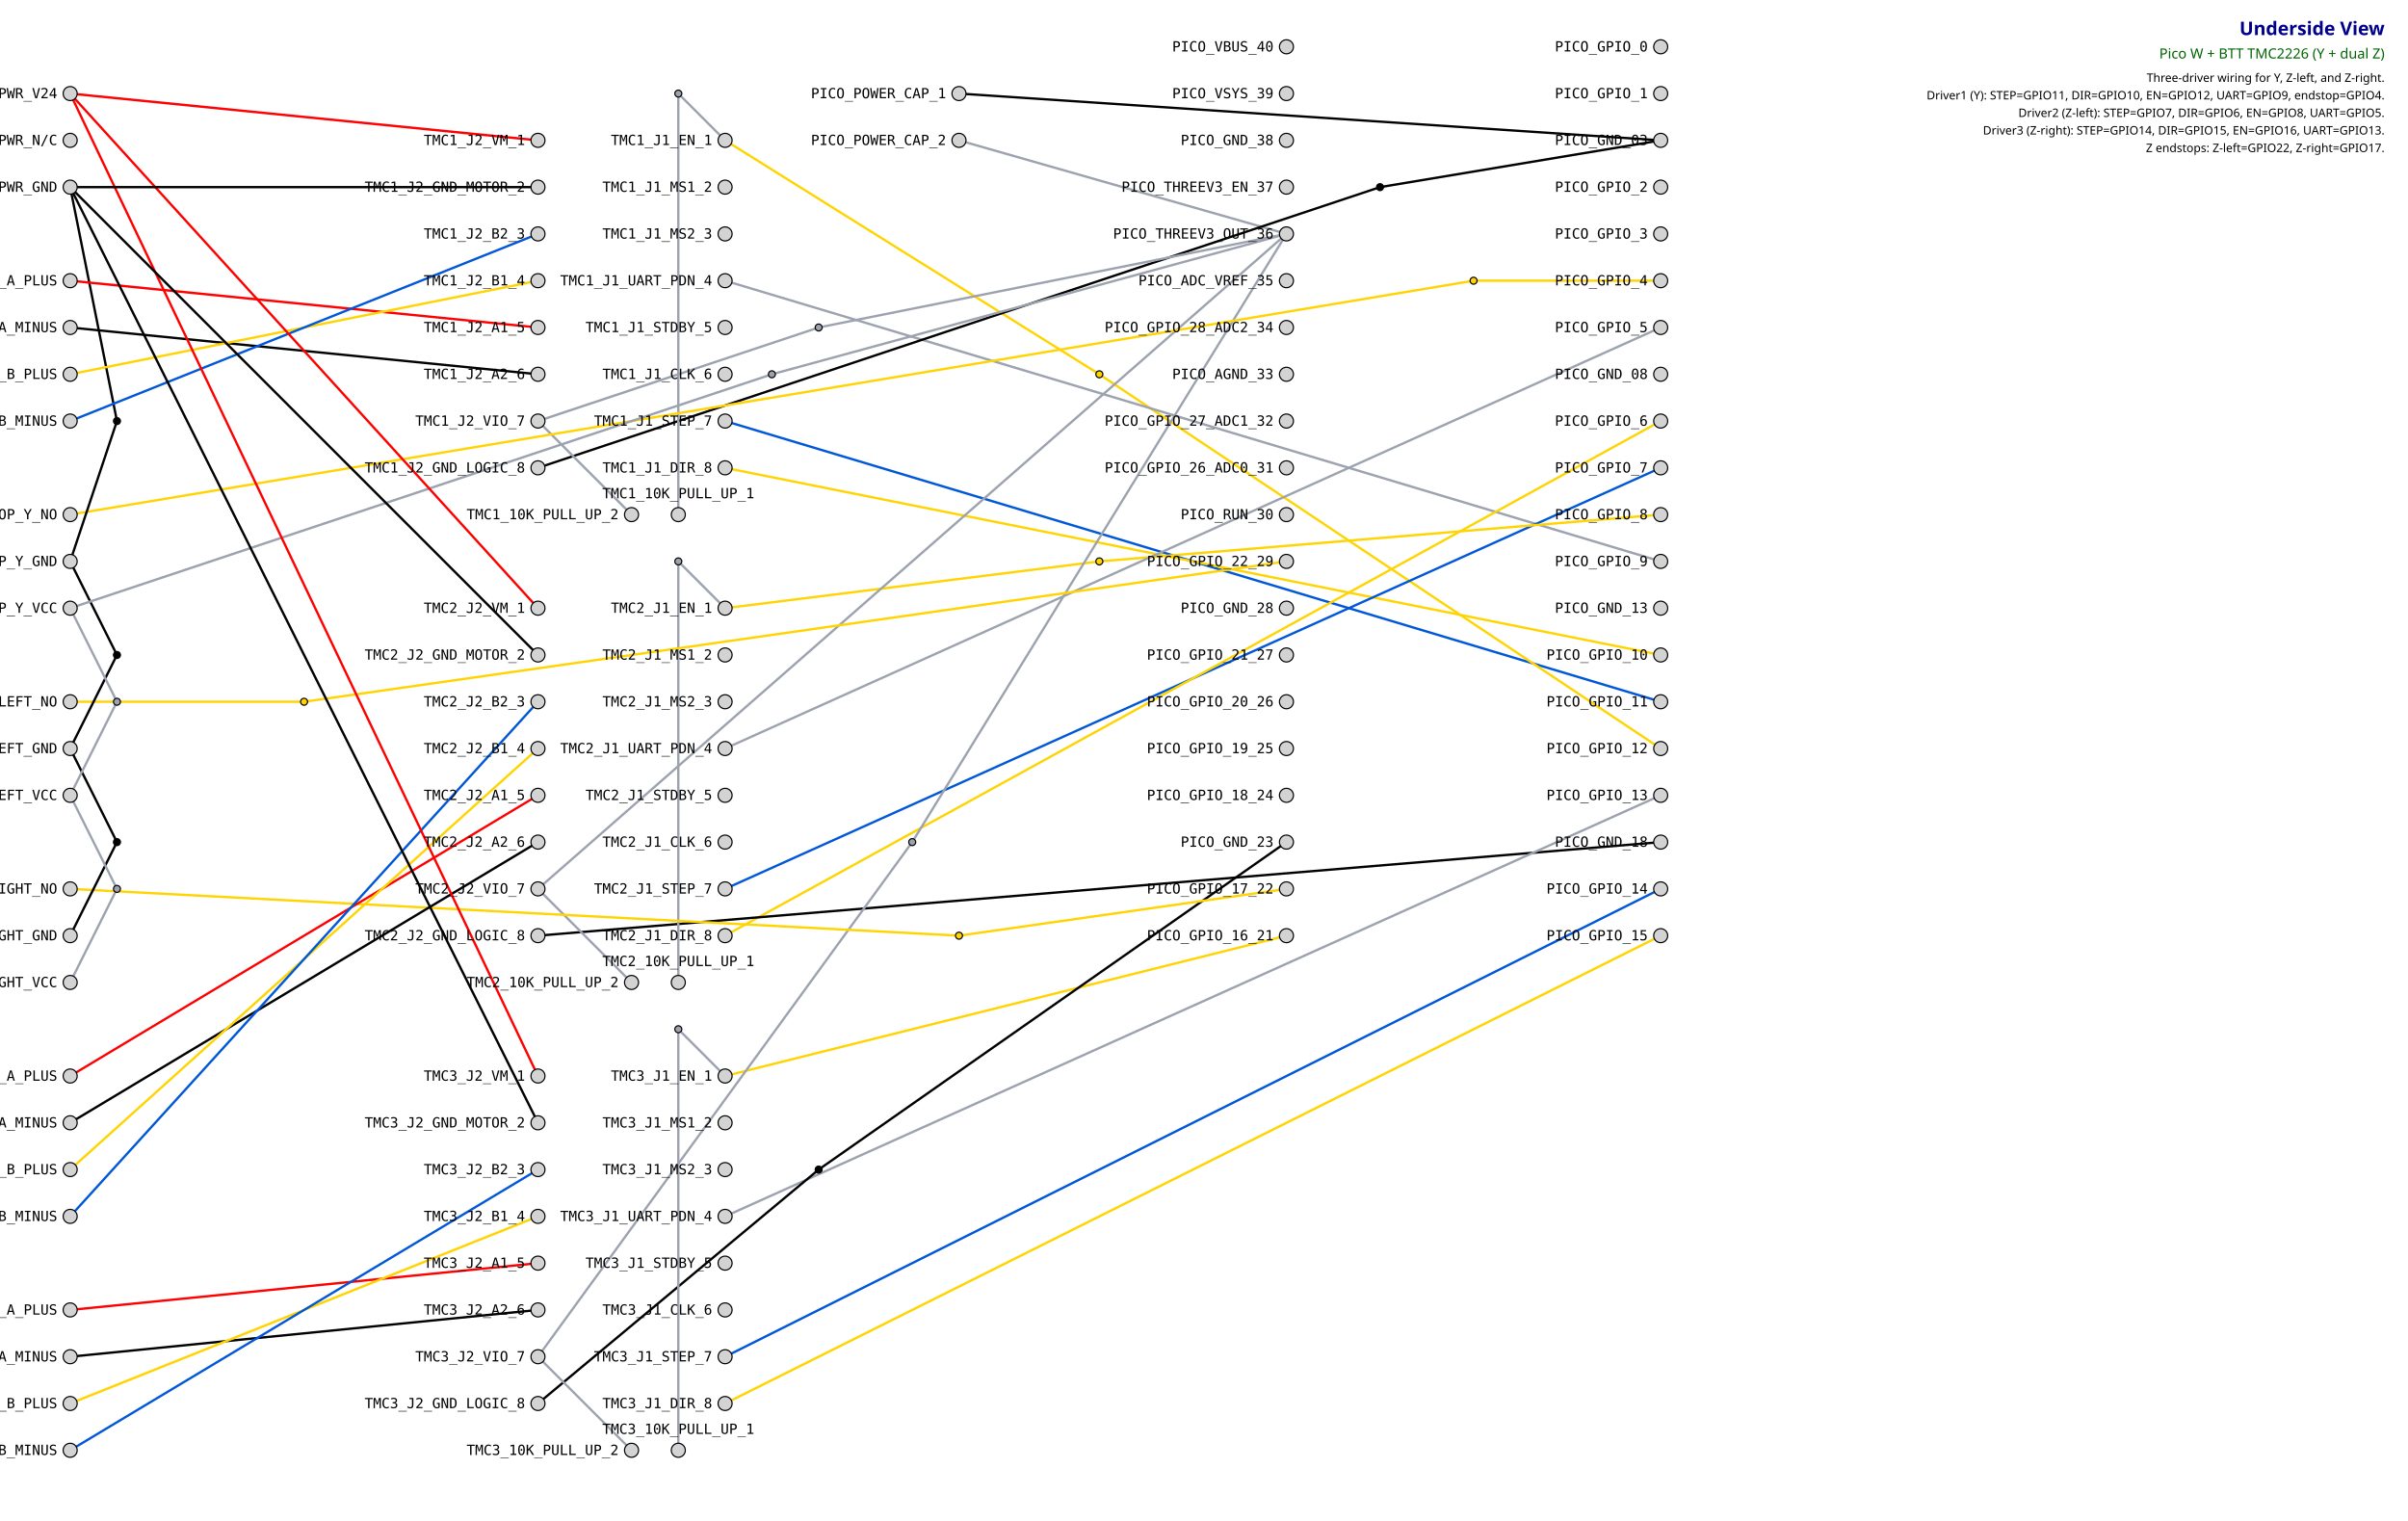
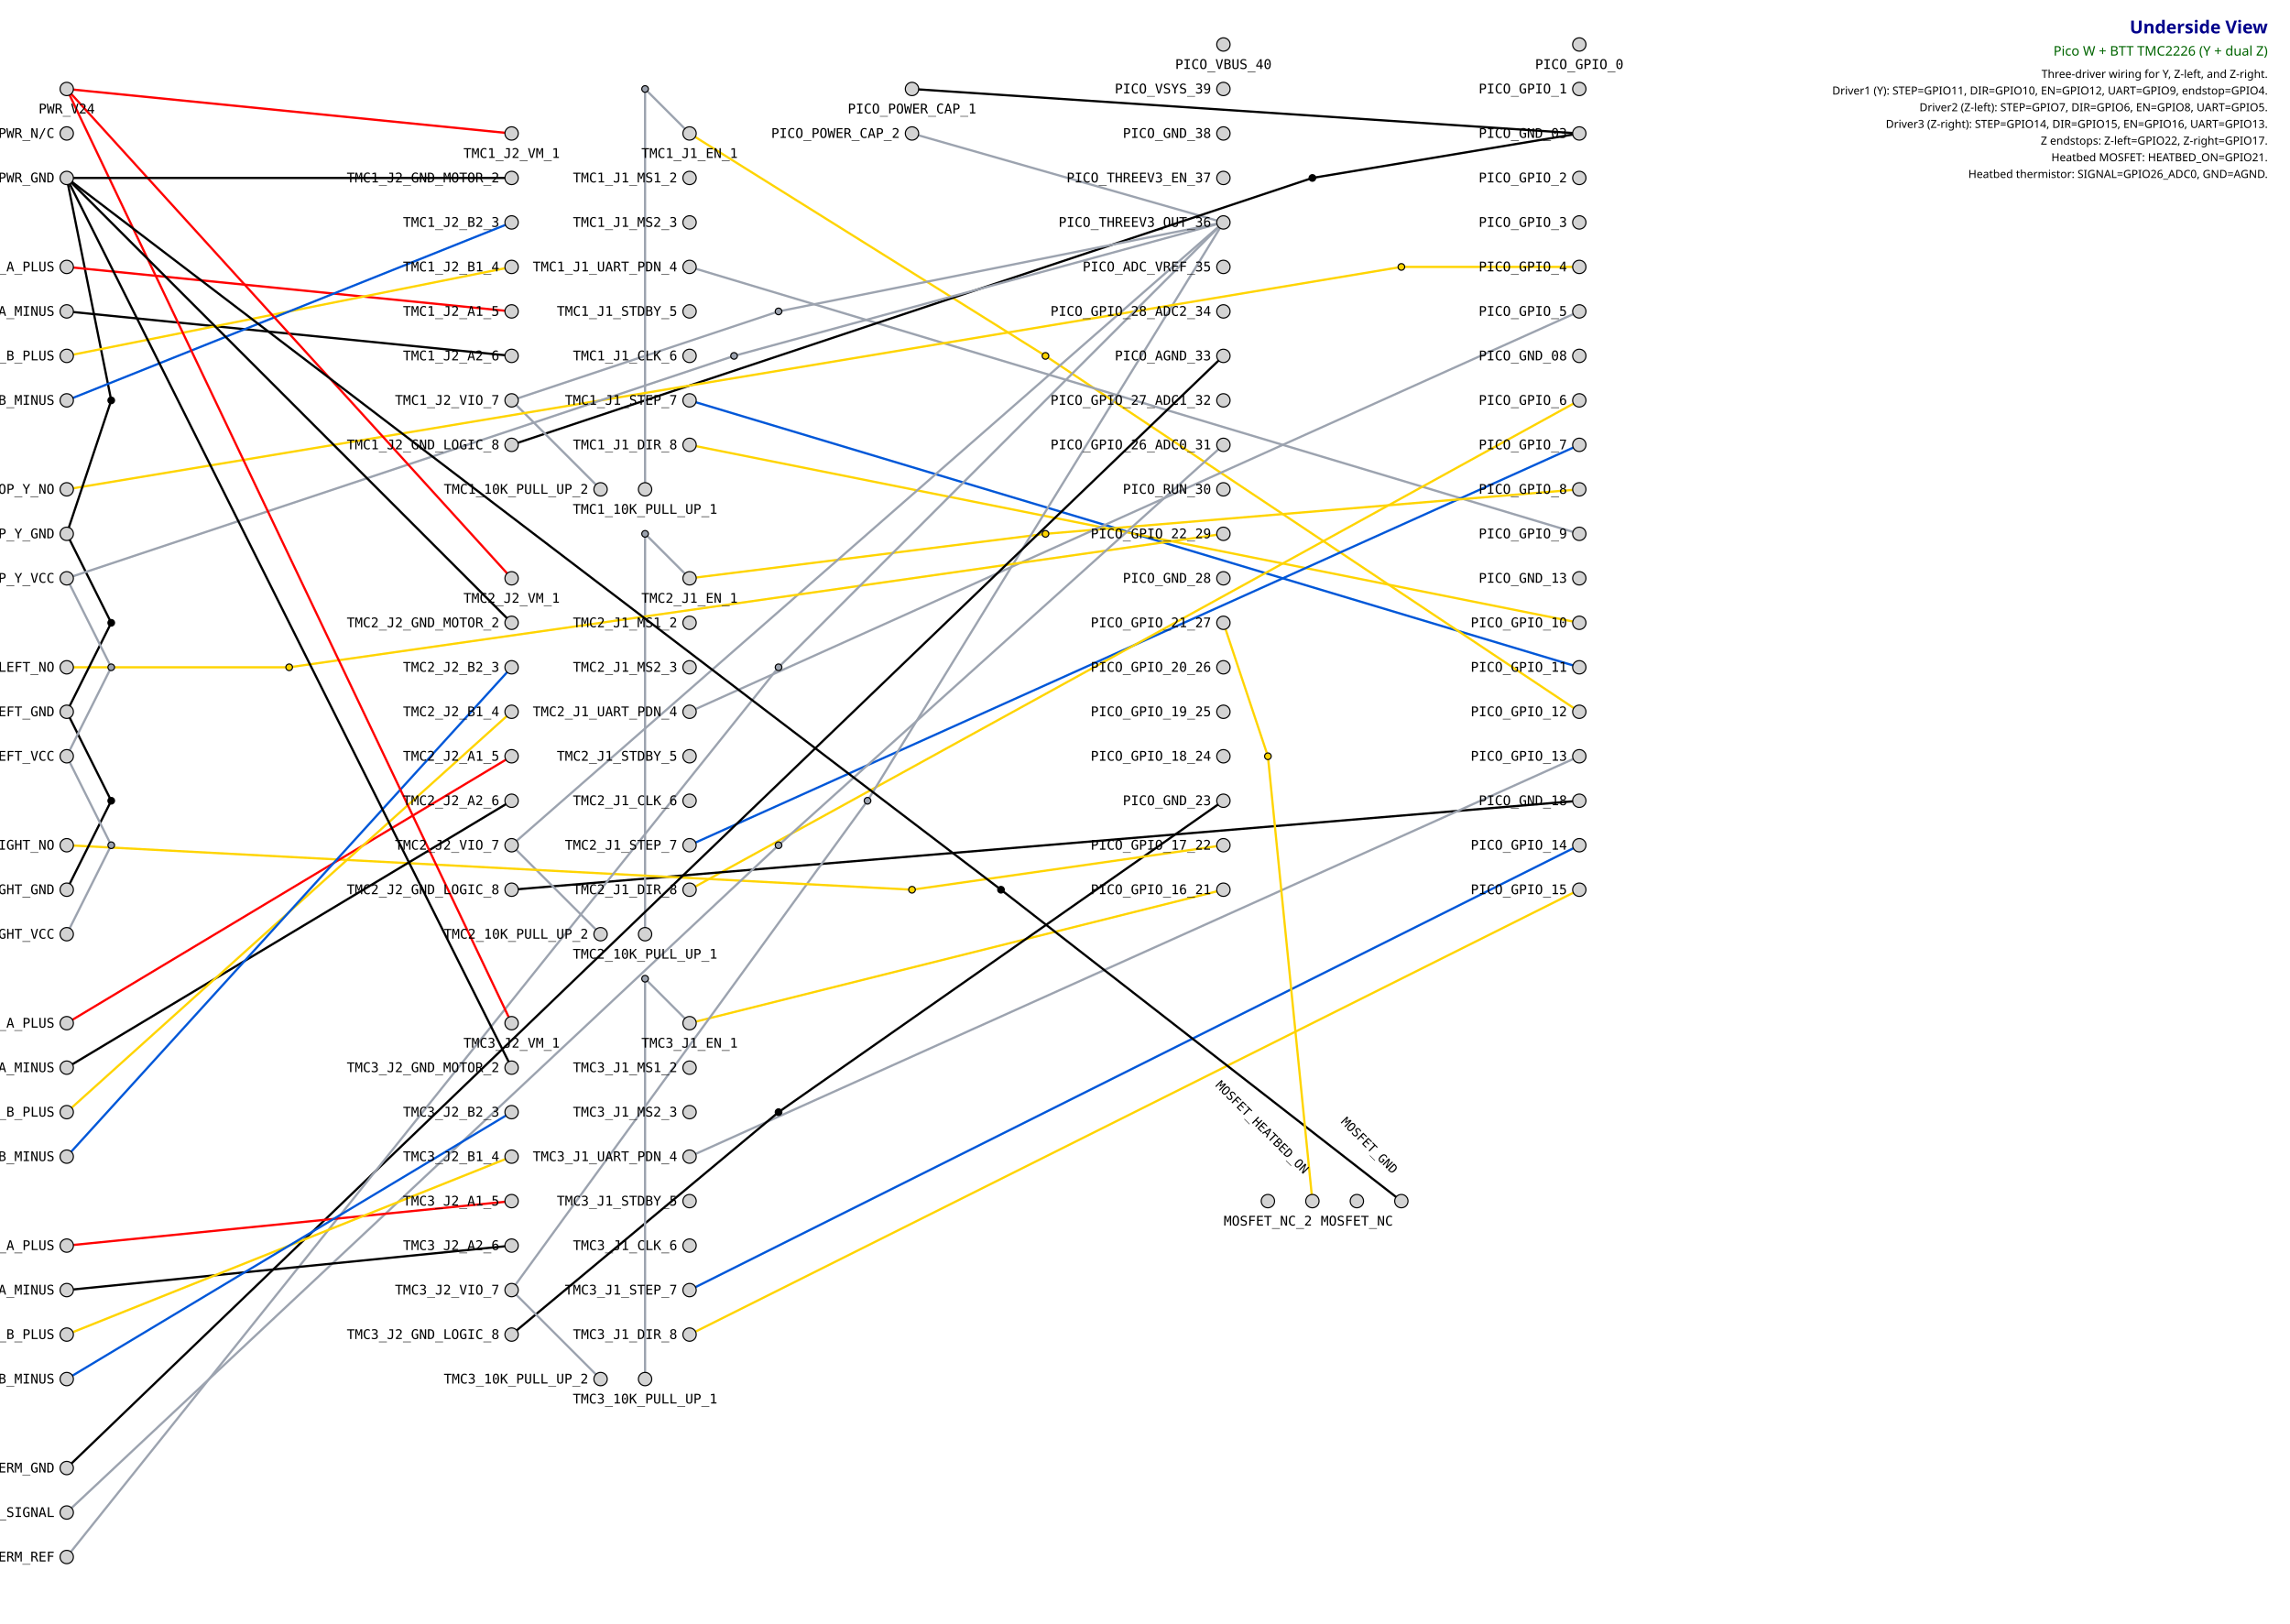
- <svg xmlns="http://www.w3.org/2000/svg" viewBox="0 0 2059 1300" width="100%" height="100%">
+ <svg xmlns="http://www.w3.org/2000/svg" viewBox="0 0 2059 1460" width="100%" height="100%">
  <line x1="1420" y1="120" x2="820" y2="80" stroke="#000000" stroke-width="2" />
  <line x1="820" y1="120" x2="1100" y2="200" stroke="#9ca3af" stroke-width="2" />
  <line x1="1420" y1="600" x2="620" y2="360" stroke="#0057d8" stroke-width="2" />
  <line x1="1420" y1="560" x2="620" y2="400" stroke="#ffd400" stroke-width="2" />
  <line x1="1420" y1="640" x2="940" y2="320" stroke="#ffd400" stroke-width="2" />
  <line x1="940" y1="320" x2="620" y2="120" stroke="#ffd400" stroke-width="2" />
  <circle cx="940" cy="320" r="3" fill="#ffd400" stroke="black" stroke-width="1" />
  <line x1="1420" y1="480" x2="620" y2="240" stroke="#9ca3af" stroke-width="2" />
  <line x1="1420" y1="120" x2="1180" y2="160" stroke="#000000" stroke-width="2" />
  <line x1="1180" y1="160" x2="460" y2="400" stroke="#000000" stroke-width="2" />
  <circle cx="1180" cy="160" r="3" fill="#000000" stroke="black" stroke-width="1" />
  <line x1="1100" y1="200" x2="700" y2="280" stroke="#9ca3af" stroke-width="2" />
  <line x1="700" y1="280" x2="460" y2="360" stroke="#9ca3af" stroke-width="2" />
  <circle cx="700" cy="280" r="3" fill="#9ca3af" stroke="black" stroke-width="1" />
  <line x1="460" y1="360" x2="540" y2="440" stroke="#9ca3af" stroke-width="2" />
  <line x1="580" y1="440" x2="580" y2="80" stroke="#9ca3af" stroke-width="2" />
  <line x1="580" y1="80" x2="620" y2="120" stroke="#9ca3af" stroke-width="2" />
  <circle cx="580" cy="80" r="3" fill="#9ca3af" stroke="black" stroke-width="1" />
  <line x1="1420" y1="400" x2="620" y2="760" stroke="#0057d8" stroke-width="2" />
  <line x1="1420" y1="360" x2="620" y2="800" stroke="#ffd400" stroke-width="2" />
  <line x1="1420" y1="440" x2="940" y2="480" stroke="#ffd400" stroke-width="2" />
  <line x1="940" y1="480" x2="620" y2="520" stroke="#ffd400" stroke-width="2" />
  <circle cx="940" cy="480" r="3" fill="#ffd400" stroke="black" stroke-width="1" />
  <line x1="1420" y1="280" x2="620" y2="640" stroke="#9ca3af" stroke-width="2" />
  <line x1="1420" y1="720" x2="460" y2="800" stroke="#000000" stroke-width="2" />
  <line x1="1100" y1="200" x2="460" y2="760" stroke="#9ca3af" stroke-width="2" />
  <line x1="460" y1="760" x2="540" y2="840" stroke="#9ca3af" stroke-width="2" />
  <line x1="580" y1="840" x2="580" y2="480" stroke="#9ca3af" stroke-width="2" />
  <line x1="580" y1="480" x2="620" y2="520" stroke="#9ca3af" stroke-width="2" />
  <circle cx="580" cy="480" r="3" fill="#9ca3af" stroke="black" stroke-width="1" />
  <line x1="1420" y1="760" x2="620" y2="1160" stroke="#0057d8" stroke-width="2" />
  <line x1="1420" y1="800" x2="620" y2="1200" stroke="#ffd400" stroke-width="2" />
  <line x1="1100" y1="800" x2="620" y2="920" stroke="#ffd400" stroke-width="2" />
  <line x1="1420" y1="680" x2="620" y2="1040" stroke="#9ca3af" stroke-width="2" />
  <line x1="1100" y1="720" x2="700" y2="1000" stroke="#000000" stroke-width="2" />
  <line x1="700" y1="1000" x2="460" y2="1200" stroke="#000000" stroke-width="2" />
  <circle cx="700" cy="1000" r="3" fill="#000000" stroke="black" stroke-width="1" />
  <line x1="1100" y1="200" x2="780" y2="720" stroke="#9ca3af" stroke-width="2" />
  <line x1="780" y1="720" x2="460" y2="1160" stroke="#9ca3af" stroke-width="2" />
  <circle cx="780" cy="720" r="3" fill="#9ca3af" stroke="black" stroke-width="1" />
  <line x1="460" y1="1160" x2="540" y2="1240" stroke="#9ca3af" stroke-width="2" />
  <line x1="580" y1="1240" x2="580" y2="880" stroke="#9ca3af" stroke-width="2" />
  <line x1="580" y1="880" x2="620" y2="920" stroke="#9ca3af" stroke-width="2" />
  <circle cx="580" cy="880" r="3" fill="#9ca3af" stroke="black" stroke-width="1" />
  <line x1="1420" y1="240" x2="1260" y2="240" stroke="#ffd400" stroke-width="2" />
  <line x1="1260" y1="240" x2="60" y2="440" stroke="#ffd400" stroke-width="2" />
  <circle cx="1260" cy="240" r="3" fill="#ffd400" stroke="black" stroke-width="1" />
  <line x1="1100" y1="480" x2="260" y2="600" stroke="#ffd400" stroke-width="2" />
  <line x1="260" y1="600" x2="60" y2="600" stroke="#ffd400" stroke-width="2" />
  <circle cx="260" cy="600" r="3" fill="#ffd400" stroke="black" stroke-width="1" />
  <line x1="1100" y1="760" x2="820" y2="800" stroke="#ffd400" stroke-width="2" />
  <line x1="820" y1="800" x2="60" y2="760" stroke="#ffd400" stroke-width="2" />
  <circle cx="820" cy="800" r="3" fill="#ffd400" stroke="black" stroke-width="1" />
  <line x1="60" y1="160" x2="100" y2="360" stroke="#000000" stroke-width="2" />
  <line x1="100" y1="360" x2="60" y2="480" stroke="#000000" stroke-width="2" />
  <circle cx="100" cy="360" r="3" fill="#000000" stroke="black" stroke-width="1" />
  <line x1="60" y1="480" x2="100" y2="560" stroke="#000000" stroke-width="2" />
  <line x1="100" y1="560" x2="60" y2="640" stroke="#000000" stroke-width="2" />
  <circle cx="100" cy="560" r="3" fill="#000000" stroke="black" stroke-width="1" />
  <line x1="60" y1="640" x2="100" y2="720" stroke="#000000" stroke-width="2" />
  <line x1="100" y1="720" x2="60" y2="800" stroke="#000000" stroke-width="2" />
  <circle cx="100" cy="720" r="3" fill="#000000" stroke="black" stroke-width="1" />
  <line x1="60" y1="520" x2="660" y2="320" stroke="#9ca3af" stroke-width="2" />
  <line x1="660" y1="320" x2="1100" y2="200" stroke="#9ca3af" stroke-width="2" />
  <circle cx="660" cy="320" r="3" fill="#9ca3af" stroke="black" stroke-width="1" />
  <line x1="60" y1="680" x2="100" y2="600" stroke="#9ca3af" stroke-width="2" />
  <line x1="100" y1="600" x2="60" y2="520" stroke="#9ca3af" stroke-width="2" />
  <circle cx="100" cy="600" r="3" fill="#9ca3af" stroke="black" stroke-width="1" />
  <line x1="60" y1="840" x2="100" y2="760" stroke="#9ca3af" stroke-width="2" />
  <line x1="100" y1="760" x2="60" y2="680" stroke="#9ca3af" stroke-width="2" />
  <circle cx="100" cy="760" r="3" fill="#9ca3af" stroke="black" stroke-width="1" />
+   <line x1="1100" y1="320" x2="60" y2="1320" stroke="#000000" stroke-width="2" />
+   <line x1="1100" y1="400" x2="700" y2="760" stroke="#9ca3af" stroke-width="2" />
+   <line x1="700" y1="760" x2="60" y2="1360" stroke="#9ca3af" stroke-width="2" />
+   <circle cx="700" cy="760" r="3" fill="#9ca3af" stroke="black" stroke-width="1" />
+   <line x1="1100" y1="200" x2="700" y2="600" stroke="#9ca3af" stroke-width="2" />
+   <line x1="700" y1="600" x2="60" y2="1400" stroke="#9ca3af" stroke-width="2" />
+   <circle cx="700" cy="600" r="3" fill="#9ca3af" stroke="black" stroke-width="1" />
  <line x1="60" y1="240" x2="460" y2="280" stroke="#ff0000" stroke-width="2" />
  <line x1="60" y1="280" x2="460" y2="320" stroke="#000000" stroke-width="2" />
  <line x1="60" y1="320" x2="460" y2="240" stroke="#ffd400" stroke-width="2" />
  <line x1="60" y1="360" x2="460" y2="200" stroke="#0057d8" stroke-width="2" />
  <line x1="60" y1="920" x2="460" y2="680" stroke="#ff0000" stroke-width="2" />
  <line x1="60" y1="960" x2="460" y2="720" stroke="#000000" stroke-width="2" />
  <line x1="60" y1="1000" x2="460" y2="640" stroke="#ffd400" stroke-width="2" />
  <line x1="60" y1="1040" x2="460" y2="600" stroke="#0057d8" stroke-width="2" />
  <line x1="60" y1="1120" x2="460" y2="1080" stroke="#ff0000" stroke-width="2" />
  <line x1="60" y1="1160" x2="460" y2="1120" stroke="#000000" stroke-width="2" />
  <line x1="60" y1="1200" x2="460" y2="1040" stroke="#ffd400" stroke-width="2" />
  <line x1="60" y1="1240" x2="460" y2="1000" stroke="#0057d8" stroke-width="2" />
  <line x1="60" y1="80" x2="460" y2="120" stroke="#ff0000" stroke-width="2" />
  <line x1="60" y1="80" x2="460" y2="520" stroke="#ff0000" stroke-width="2" />
  <line x1="60" y1="80" x2="460" y2="920" stroke="#ff0000" stroke-width="2" />
  <line x1="60" y1="160" x2="460" y2="160" stroke="#000000" stroke-width="2" />
  <line x1="60" y1="160" x2="460" y2="560" stroke="#000000" stroke-width="2" />
  <line x1="60" y1="160" x2="460" y2="960" stroke="#000000" stroke-width="2" />
+   <line x1="60" y1="160" x2="900" y2="800" stroke="#000000" stroke-width="2" />
+   <line x1="900" y1="800" x2="1260" y2="1080" stroke="#000000" stroke-width="2" />
+   <circle cx="900" cy="800" r="3" fill="#000000" stroke="black" stroke-width="1" />
+   <line x1="1100" y1="560" x2="1140" y2="680" stroke="#ffd400" stroke-width="2" />
+   <line x1="1140" y1="680" x2="1180" y2="1080" stroke="#ffd400" stroke-width="2" />
+   <circle cx="1140" cy="680" r="3" fill="#ffd400" stroke="black" stroke-width="1" />
  <circle cx="1420" cy="40" r="6" fill="lightgray" stroke="black" />
-   <text x="1409" y="44" font-size="12px" font-family="monospace" text-anchor="end">PICO_GPIO_0</text>
+   <text x="1420" y="62" font-size="12px" font-family="monospace" text-anchor="middle">PICO_GPIO_0</text>
  <circle cx="1420" cy="80" r="6" fill="lightgray" stroke="black" />
  <text x="1409" y="84" font-size="12px" font-family="monospace" text-anchor="end">PICO_GPIO_1</text>
  <circle cx="1420" cy="120" r="6" fill="lightgray" stroke="black" />
  <text x="1409" y="124" font-size="12px" font-family="monospace" text-anchor="end">PICO_GND_03</text>
  <circle cx="1420" cy="160" r="6" fill="lightgray" stroke="black" />
  <text x="1409" y="164" font-size="12px" font-family="monospace" text-anchor="end">PICO_GPIO_2</text>
  <circle cx="1420" cy="200" r="6" fill="lightgray" stroke="black" />
  <text x="1409" y="204" font-size="12px" font-family="monospace" text-anchor="end">PICO_GPIO_3</text>
  <circle cx="1420" cy="240" r="6" fill="lightgray" stroke="black" />
  <text x="1409" y="244" font-size="12px" font-family="monospace" text-anchor="end">PICO_GPIO_4</text>
  <circle cx="1420" cy="280" r="6" fill="lightgray" stroke="black" />
  <text x="1409" y="284" font-size="12px" font-family="monospace" text-anchor="end">PICO_GPIO_5</text>
  <circle cx="1420" cy="320" r="6" fill="lightgray" stroke="black" />
  <text x="1409" y="324" font-size="12px" font-family="monospace" text-anchor="end">PICO_GND_08</text>
  <circle cx="1420" cy="360" r="6" fill="lightgray" stroke="black" />
  <text x="1409" y="364" font-size="12px" font-family="monospace" text-anchor="end">PICO_GPIO_6</text>
  <circle cx="1420" cy="400" r="6" fill="lightgray" stroke="black" />
  <text x="1409" y="404" font-size="12px" font-family="monospace" text-anchor="end">PICO_GPIO_7</text>
  <circle cx="1420" cy="440" r="6" fill="lightgray" stroke="black" />
  <text x="1409" y="444" font-size="12px" font-family="monospace" text-anchor="end">PICO_GPIO_8</text>
  <circle cx="1420" cy="480" r="6" fill="lightgray" stroke="black" />
  <text x="1409" y="484" font-size="12px" font-family="monospace" text-anchor="end">PICO_GPIO_9</text>
  <circle cx="1420" cy="520" r="6" fill="lightgray" stroke="black" />
  <text x="1409" y="524" font-size="12px" font-family="monospace" text-anchor="end">PICO_GND_13</text>
  <circle cx="1420" cy="560" r="6" fill="lightgray" stroke="black" />
  <text x="1409" y="564" font-size="12px" font-family="monospace" text-anchor="end">PICO_GPIO_10</text>
  <circle cx="1420" cy="600" r="6" fill="lightgray" stroke="black" />
  <text x="1409" y="604" font-size="12px" font-family="monospace" text-anchor="end">PICO_GPIO_11</text>
  <circle cx="1420" cy="640" r="6" fill="lightgray" stroke="black" />
  <text x="1409" y="644" font-size="12px" font-family="monospace" text-anchor="end">PICO_GPIO_12</text>
  <circle cx="1420" cy="680" r="6" fill="lightgray" stroke="black" />
  <text x="1409" y="684" font-size="12px" font-family="monospace" text-anchor="end">PICO_GPIO_13</text>
  <circle cx="1420" cy="720" r="6" fill="lightgray" stroke="black" />
  <text x="1409" y="724" font-size="12px" font-family="monospace" text-anchor="end">PICO_GND_18</text>
  <circle cx="1420" cy="760" r="6" fill="lightgray" stroke="black" />
  <text x="1409" y="764" font-size="12px" font-family="monospace" text-anchor="end">PICO_GPIO_14</text>
  <circle cx="1420" cy="800" r="6" fill="lightgray" stroke="black" />
  <text x="1409" y="804" font-size="12px" font-family="monospace" text-anchor="end">PICO_GPIO_15</text>
  <circle cx="1100" cy="40" r="6" fill="lightgray" stroke="black" />
-   <text x="1089" y="44" font-size="12px" font-family="monospace" text-anchor="end">PICO_VBUS_40</text>
+   <text x="1100" y="62" font-size="12px" font-family="monospace" text-anchor="middle">PICO_VBUS_40</text>
  <circle cx="1100" cy="80" r="6" fill="lightgray" stroke="black" />
  <text x="1089" y="84" font-size="12px" font-family="monospace" text-anchor="end">PICO_VSYS_39</text>
  <circle cx="1100" cy="120" r="6" fill="lightgray" stroke="black" />
  <text x="1089" y="124" font-size="12px" font-family="monospace" text-anchor="end">PICO_GND_38</text>
  <circle cx="1100" cy="160" r="6" fill="lightgray" stroke="black" />
  <text x="1089" y="164" font-size="12px" font-family="monospace" text-anchor="end">PICO_THREEV3_EN_37</text>
  <circle cx="1100" cy="200" r="6" fill="lightgray" stroke="black" />
  <text x="1089" y="204" font-size="12px" font-family="monospace" text-anchor="end">PICO_THREEV3_OUT_36</text>
  <circle cx="1100" cy="240" r="6" fill="lightgray" stroke="black" />
  <text x="1089" y="244" font-size="12px" font-family="monospace" text-anchor="end">PICO_ADC_VREF_35</text>
  <circle cx="1100" cy="280" r="6" fill="lightgray" stroke="black" />
  <text x="1089" y="284" font-size="12px" font-family="monospace" text-anchor="end">PICO_GPIO_28_ADC2_34</text>
  <circle cx="1100" cy="320" r="6" fill="lightgray" stroke="black" />
  <text x="1089" y="324" font-size="12px" font-family="monospace" text-anchor="end">PICO_AGND_33</text>
  <circle cx="1100" cy="360" r="6" fill="lightgray" stroke="black" />
  <text x="1089" y="364" font-size="12px" font-family="monospace" text-anchor="end">PICO_GPIO_27_ADC1_32</text>
  <circle cx="1100" cy="400" r="6" fill="lightgray" stroke="black" />
  <text x="1089" y="404" font-size="12px" font-family="monospace" text-anchor="end">PICO_GPIO_26_ADC0_31</text>
  <circle cx="1100" cy="440" r="6" fill="lightgray" stroke="black" />
  <text x="1089" y="444" font-size="12px" font-family="monospace" text-anchor="end">PICO_RUN_30</text>
  <circle cx="1100" cy="480" r="6" fill="lightgray" stroke="black" />
  <text x="1089" y="484" font-size="12px" font-family="monospace" text-anchor="end">PICO_GPIO_22_29</text>
  <circle cx="1100" cy="520" r="6" fill="lightgray" stroke="black" />
  <text x="1089" y="524" font-size="12px" font-family="monospace" text-anchor="end">PICO_GND_28</text>
  <circle cx="1100" cy="560" r="6" fill="lightgray" stroke="black" />
  <text x="1089" y="564" font-size="12px" font-family="monospace" text-anchor="end">PICO_GPIO_21_27</text>
  <circle cx="1100" cy="600" r="6" fill="lightgray" stroke="black" />
  <text x="1089" y="604" font-size="12px" font-family="monospace" text-anchor="end">PICO_GPIO_20_26</text>
  <circle cx="1100" cy="640" r="6" fill="lightgray" stroke="black" />
  <text x="1089" y="644" font-size="12px" font-family="monospace" text-anchor="end">PICO_GPIO_19_25</text>
  <circle cx="1100" cy="680" r="6" fill="lightgray" stroke="black" />
  <text x="1089" y="684" font-size="12px" font-family="monospace" text-anchor="end">PICO_GPIO_18_24</text>
  <circle cx="1100" cy="720" r="6" fill="lightgray" stroke="black" />
  <text x="1089" y="724" font-size="12px" font-family="monospace" text-anchor="end">PICO_GND_23</text>
  <circle cx="1100" cy="760" r="6" fill="lightgray" stroke="black" />
  <text x="1089" y="764" font-size="12px" font-family="monospace" text-anchor="end">PICO_GPIO_17_22</text>
  <circle cx="1100" cy="800" r="6" fill="lightgray" stroke="black" />
  <text x="1089" y="804" font-size="12px" font-family="monospace" text-anchor="end">PICO_GPIO_16_21</text>
  <circle cx="620" cy="120" r="6" fill="lightgray" stroke="black" />
-   <text x="609" y="124" font-size="12px" font-family="monospace" text-anchor="end">TMC1_J1_EN_1</text>
+   <text x="620" y="142" font-size="12px" font-family="monospace" text-anchor="middle">TMC1_J1_EN_1</text>
  <circle cx="620" cy="160" r="6" fill="lightgray" stroke="black" />
  <text x="609" y="164" font-size="12px" font-family="monospace" text-anchor="end">TMC1_J1_MS1_2</text>
  <circle cx="620" cy="200" r="6" fill="lightgray" stroke="black" />
  <text x="609" y="204" font-size="12px" font-family="monospace" text-anchor="end">TMC1_J1_MS2_3</text>
  <circle cx="620" cy="240" r="6" fill="lightgray" stroke="black" />
  <text x="609" y="244" font-size="12px" font-family="monospace" text-anchor="end">TMC1_J1_UART_PDN_4</text>
  <circle cx="620" cy="280" r="6" fill="lightgray" stroke="black" />
  <text x="609" y="284" font-size="12px" font-family="monospace" text-anchor="end">TMC1_J1_STDBY_5</text>
  <circle cx="620" cy="320" r="6" fill="lightgray" stroke="black" />
  <text x="609" y="324" font-size="12px" font-family="monospace" text-anchor="end">TMC1_J1_CLK_6</text>
  <circle cx="620" cy="360" r="6" fill="lightgray" stroke="black" />
  <text x="609" y="364" font-size="12px" font-family="monospace" text-anchor="end">TMC1_J1_STEP_7</text>
  <circle cx="620" cy="400" r="6" fill="lightgray" stroke="black" />
  <text x="609" y="404" font-size="12px" font-family="monospace" text-anchor="end">TMC1_J1_DIR_8</text>
  <circle cx="460" cy="120" r="6" fill="lightgray" stroke="black" />
-   <text x="449" y="124" font-size="12px" font-family="monospace" text-anchor="end">TMC1_J2_VM_1</text>
+   <text x="460" y="142" font-size="12px" font-family="monospace" text-anchor="middle">TMC1_J2_VM_1</text>
  <circle cx="460" cy="160" r="6" fill="lightgray" stroke="black" />
  <text x="449" y="164" font-size="12px" font-family="monospace" text-anchor="end">TMC1_J2_GND_MOTOR_2</text>
  <circle cx="460" cy="200" r="6" fill="lightgray" stroke="black" />
  <text x="449" y="204" font-size="12px" font-family="monospace" text-anchor="end">TMC1_J2_B2_3</text>
  <circle cx="460" cy="240" r="6" fill="lightgray" stroke="black" />
  <text x="449" y="244" font-size="12px" font-family="monospace" text-anchor="end">TMC1_J2_B1_4</text>
  <circle cx="460" cy="280" r="6" fill="lightgray" stroke="black" />
  <text x="449" y="284" font-size="12px" font-family="monospace" text-anchor="end">TMC1_J2_A1_5</text>
  <circle cx="460" cy="320" r="6" fill="lightgray" stroke="black" />
  <text x="449" y="324" font-size="12px" font-family="monospace" text-anchor="end">TMC1_J2_A2_6</text>
  <circle cx="460" cy="360" r="6" fill="lightgray" stroke="black" />
  <text x="449" y="364" font-size="12px" font-family="monospace" text-anchor="end">TMC1_J2_VIO_7</text>
  <circle cx="460" cy="400" r="6" fill="lightgray" stroke="black" />
  <text x="449" y="404" font-size="12px" font-family="monospace" text-anchor="end">TMC1_J2_GND_LOGIC_8</text>
  <circle cx="620" cy="520" r="6" fill="lightgray" stroke="black" />
-   <text x="609" y="524" font-size="12px" font-family="monospace" text-anchor="end">TMC2_J1_EN_1</text>
+   <text x="620" y="542" font-size="12px" font-family="monospace" text-anchor="middle">TMC2_J1_EN_1</text>
  <circle cx="620" cy="560" r="6" fill="lightgray" stroke="black" />
  <text x="609" y="564" font-size="12px" font-family="monospace" text-anchor="end">TMC2_J1_MS1_2</text>
  <circle cx="620" cy="600" r="6" fill="lightgray" stroke="black" />
  <text x="609" y="604" font-size="12px" font-family="monospace" text-anchor="end">TMC2_J1_MS2_3</text>
  <circle cx="620" cy="640" r="6" fill="lightgray" stroke="black" />
  <text x="609" y="644" font-size="12px" font-family="monospace" text-anchor="end">TMC2_J1_UART_PDN_4</text>
  <circle cx="620" cy="680" r="6" fill="lightgray" stroke="black" />
  <text x="609" y="684" font-size="12px" font-family="monospace" text-anchor="end">TMC2_J1_STDBY_5</text>
  <circle cx="620" cy="720" r="6" fill="lightgray" stroke="black" />
  <text x="609" y="724" font-size="12px" font-family="monospace" text-anchor="end">TMC2_J1_CLK_6</text>
  <circle cx="620" cy="760" r="6" fill="lightgray" stroke="black" />
  <text x="609" y="764" font-size="12px" font-family="monospace" text-anchor="end">TMC2_J1_STEP_7</text>
  <circle cx="620" cy="800" r="6" fill="lightgray" stroke="black" />
  <text x="609" y="804" font-size="12px" font-family="monospace" text-anchor="end">TMC2_J1_DIR_8</text>
  <circle cx="460" cy="520" r="6" fill="lightgray" stroke="black" />
-   <text x="449" y="524" font-size="12px" font-family="monospace" text-anchor="end">TMC2_J2_VM_1</text>
+   <text x="460" y="542" font-size="12px" font-family="monospace" text-anchor="middle">TMC2_J2_VM_1</text>
  <circle cx="460" cy="560" r="6" fill="lightgray" stroke="black" />
  <text x="449" y="564" font-size="12px" font-family="monospace" text-anchor="end">TMC2_J2_GND_MOTOR_2</text>
  <circle cx="460" cy="600" r="6" fill="lightgray" stroke="black" />
  <text x="449" y="604" font-size="12px" font-family="monospace" text-anchor="end">TMC2_J2_B2_3</text>
  <circle cx="460" cy="640" r="6" fill="lightgray" stroke="black" />
  <text x="449" y="644" font-size="12px" font-family="monospace" text-anchor="end">TMC2_J2_B1_4</text>
  <circle cx="460" cy="680" r="6" fill="lightgray" stroke="black" />
  <text x="449" y="684" font-size="12px" font-family="monospace" text-anchor="end">TMC2_J2_A1_5</text>
  <circle cx="460" cy="720" r="6" fill="lightgray" stroke="black" />
  <text x="449" y="724" font-size="12px" font-family="monospace" text-anchor="end">TMC2_J2_A2_6</text>
  <circle cx="460" cy="760" r="6" fill="lightgray" stroke="black" />
  <text x="449" y="764" font-size="12px" font-family="monospace" text-anchor="end">TMC2_J2_VIO_7</text>
  <circle cx="460" cy="800" r="6" fill="lightgray" stroke="black" />
  <text x="449" y="804" font-size="12px" font-family="monospace" text-anchor="end">TMC2_J2_GND_LOGIC_8</text>
  <circle cx="620" cy="920" r="6" fill="lightgray" stroke="black" />
-   <text x="609" y="924" font-size="12px" font-family="monospace" text-anchor="end">TMC3_J1_EN_1</text>
+   <text x="620" y="942" font-size="12px" font-family="monospace" text-anchor="middle">TMC3_J1_EN_1</text>
  <circle cx="620" cy="960" r="6" fill="lightgray" stroke="black" />
  <text x="609" y="964" font-size="12px" font-family="monospace" text-anchor="end">TMC3_J1_MS1_2</text>
  <circle cx="620" cy="1000" r="6" fill="lightgray" stroke="black" />
  <text x="609" y="1004" font-size="12px" font-family="monospace" text-anchor="end">TMC3_J1_MS2_3</text>
  <circle cx="620" cy="1040" r="6" fill="lightgray" stroke="black" />
  <text x="609" y="1044" font-size="12px" font-family="monospace" text-anchor="end">TMC3_J1_UART_PDN_4</text>
  <circle cx="620" cy="1080" r="6" fill="lightgray" stroke="black" />
  <text x="609" y="1084" font-size="12px" font-family="monospace" text-anchor="end">TMC3_J1_STDBY_5</text>
  <circle cx="620" cy="1120" r="6" fill="lightgray" stroke="black" />
  <text x="609" y="1124" font-size="12px" font-family="monospace" text-anchor="end">TMC3_J1_CLK_6</text>
  <circle cx="620" cy="1160" r="6" fill="lightgray" stroke="black" />
  <text x="609" y="1164" font-size="12px" font-family="monospace" text-anchor="end">TMC3_J1_STEP_7</text>
  <circle cx="620" cy="1200" r="6" fill="lightgray" stroke="black" />
  <text x="609" y="1204" font-size="12px" font-family="monospace" text-anchor="end">TMC3_J1_DIR_8</text>
  <circle cx="460" cy="920" r="6" fill="lightgray" stroke="black" />
-   <text x="449" y="924" font-size="12px" font-family="monospace" text-anchor="end">TMC3_J2_VM_1</text>
+   <text x="460" y="942" font-size="12px" font-family="monospace" text-anchor="middle">TMC3_J2_VM_1</text>
  <circle cx="460" cy="960" r="6" fill="lightgray" stroke="black" />
  <text x="449" y="964" font-size="12px" font-family="monospace" text-anchor="end">TMC3_J2_GND_MOTOR_2</text>
  <circle cx="460" cy="1000" r="6" fill="lightgray" stroke="black" />
  <text x="449" y="1004" font-size="12px" font-family="monospace" text-anchor="end">TMC3_J2_B2_3</text>
  <circle cx="460" cy="1040" r="6" fill="lightgray" stroke="black" />
  <text x="449" y="1044" font-size="12px" font-family="monospace" text-anchor="end">TMC3_J2_B1_4</text>
  <circle cx="460" cy="1080" r="6" fill="lightgray" stroke="black" />
  <text x="449" y="1084" font-size="12px" font-family="monospace" text-anchor="end">TMC3_J2_A1_5</text>
  <circle cx="460" cy="1120" r="6" fill="lightgray" stroke="black" />
  <text x="449" y="1124" font-size="12px" font-family="monospace" text-anchor="end">TMC3_J2_A2_6</text>
  <circle cx="460" cy="1160" r="6" fill="lightgray" stroke="black" />
  <text x="449" y="1164" font-size="12px" font-family="monospace" text-anchor="end">TMC3_J2_VIO_7</text>
  <circle cx="460" cy="1200" r="6" fill="lightgray" stroke="black" />
  <text x="449" y="1204" font-size="12px" font-family="monospace" text-anchor="end">TMC3_J2_GND_LOGIC_8</text>
  <circle cx="580" cy="440" r="6" fill="lightgray" stroke="black" />
-   <text x="580" y="426" font-size="12px" font-family="monospace" text-anchor="middle">TMC1_10K_PULL_UP_1</text>
+   <text x="580" y="462" font-size="12px" font-family="monospace" text-anchor="middle">TMC1_10K_PULL_UP_1</text>
  <circle cx="540" cy="440" r="6" fill="lightgray" stroke="black" />
  <text x="529" y="444" font-size="12px" font-family="monospace" text-anchor="end">TMC1_10K_PULL_UP_2</text>
  <circle cx="580" cy="840" r="6" fill="lightgray" stroke="black" />
-   <text x="580" y="826" font-size="12px" font-family="monospace" text-anchor="middle">TMC2_10K_PULL_UP_1</text>
+   <text x="580" y="862" font-size="12px" font-family="monospace" text-anchor="middle">TMC2_10K_PULL_UP_1</text>
  <circle cx="540" cy="840" r="6" fill="lightgray" stroke="black" />
  <text x="529" y="844" font-size="12px" font-family="monospace" text-anchor="end">TMC2_10K_PULL_UP_2</text>
  <circle cx="580" cy="1240" r="6" fill="lightgray" stroke="black" />
-   <text x="580" y="1226" font-size="12px" font-family="monospace" text-anchor="middle">TMC3_10K_PULL_UP_1</text>
+   <text x="580" y="1262" font-size="12px" font-family="monospace" text-anchor="middle">TMC3_10K_PULL_UP_1</text>
  <circle cx="540" cy="1240" r="6" fill="lightgray" stroke="black" />
  <text x="529" y="1244" font-size="12px" font-family="monospace" text-anchor="end">TMC3_10K_PULL_UP_2</text>
  <circle cx="820" cy="80" r="6" fill="lightgray" stroke="black" />
-   <text x="809" y="84" font-size="12px" font-family="monospace" text-anchor="end">PICO_POWER_CAP_1</text>
+   <text x="820" y="102" font-size="12px" font-family="monospace" text-anchor="middle">PICO_POWER_CAP_1</text>
  <circle cx="820" cy="120" r="6" fill="lightgray" stroke="black" />
  <text x="809" y="124" font-size="12px" font-family="monospace" text-anchor="end">PICO_POWER_CAP_2</text>
+   <circle cx="60" cy="1320" r="6" fill="lightgray" stroke="black" />
+   <text x="49" y="1324" font-size="12px" font-family="monospace" text-anchor="end">HEATBED_THERM_GND</text>
+   <circle cx="60" cy="1360" r="6" fill="lightgray" stroke="black" />
+   <text x="49" y="1364" font-size="12px" font-family="monospace" text-anchor="end">HEATBED_THERM_SIGNAL</text>
+   <circle cx="60" cy="1400" r="6" fill="lightgray" stroke="black" />
+   <text x="49" y="1404" font-size="12px" font-family="monospace" text-anchor="end">HEATBED_THERM_REF</text>
  <circle cx="60" cy="440" r="6" fill="lightgray" stroke="black" />
  <text x="49" y="444" font-size="12px" font-family="monospace" text-anchor="end">ENDSTOP_Y_NO</text>
  <circle cx="60" cy="480" r="6" fill="lightgray" stroke="black" />
  <text x="49" y="484" font-size="12px" font-family="monospace" text-anchor="end">ENDSTOP_Y_GND</text>
  <circle cx="60" cy="520" r="6" fill="lightgray" stroke="black" />
  <text x="49" y="524" font-size="12px" font-family="monospace" text-anchor="end">ENDSTOP_Y_VCC</text>
  <circle cx="60" cy="240" r="6" fill="lightgray" stroke="black" />
  <text x="49" y="244" font-size="12px" font-family="monospace" text-anchor="end">MOTOR_Y_A_PLUS</text>
  <circle cx="60" cy="280" r="6" fill="lightgray" stroke="black" />
  <text x="49" y="284" font-size="12px" font-family="monospace" text-anchor="end">MOTOR_Y_A_MINUS</text>
  <circle cx="60" cy="320" r="6" fill="lightgray" stroke="black" />
  <text x="49" y="324" font-size="12px" font-family="monospace" text-anchor="end">MOTOR_Y_B_PLUS</text>
  <circle cx="60" cy="360" r="6" fill="lightgray" stroke="black" />
  <text x="49" y="364" font-size="12px" font-family="monospace" text-anchor="end">MOTOR_Y_B_MINUS</text>
  <circle cx="60" cy="600" r="6" fill="lightgray" stroke="black" />
  <text x="49" y="604" font-size="12px" font-family="monospace" text-anchor="end">ENDSTOP_Z_LEFT_NO</text>
  <circle cx="60" cy="640" r="6" fill="lightgray" stroke="black" />
  <text x="49" y="644" font-size="12px" font-family="monospace" text-anchor="end">ENDSTOP_Z_LEFT_GND</text>
  <circle cx="60" cy="680" r="6" fill="lightgray" stroke="black" />
  <text x="49" y="684" font-size="12px" font-family="monospace" text-anchor="end">ENDSTOP_Z_LEFT_VCC</text>
  <circle cx="60" cy="760" r="6" fill="lightgray" stroke="black" />
  <text x="49" y="764" font-size="12px" font-family="monospace" text-anchor="end">ENDSTOP_Z_RIGHT_NO</text>
  <circle cx="60" cy="800" r="6" fill="lightgray" stroke="black" />
  <text x="49" y="804" font-size="12px" font-family="monospace" text-anchor="end">ENDSTOP_Z_RIGHT_GND</text>
  <circle cx="60" cy="840" r="6" fill="lightgray" stroke="black" />
  <text x="49" y="844" font-size="12px" font-family="monospace" text-anchor="end">ENDSTOP_Z_RIGHT_VCC</text>
  <circle cx="60" cy="920" r="6" fill="lightgray" stroke="black" />
  <text x="49" y="924" font-size="12px" font-family="monospace" text-anchor="end">MOTOR_Z_LEFT_A_PLUS</text>
  <circle cx="60" cy="960" r="6" fill="lightgray" stroke="black" />
  <text x="49" y="964" font-size="12px" font-family="monospace" text-anchor="end">MOTOR_Z_LEFT_A_MINUS</text>
  <circle cx="60" cy="1000" r="6" fill="lightgray" stroke="black" />
  <text x="49" y="1004" font-size="12px" font-family="monospace" text-anchor="end">MOTOR_Z_LEFT_B_PLUS</text>
  <circle cx="60" cy="1040" r="6" fill="lightgray" stroke="black" />
  <text x="49" y="1044" font-size="12px" font-family="monospace" text-anchor="end">MOTOR_Z_LEFT_B_MINUS</text>
  <circle cx="60" cy="1120" r="6" fill="lightgray" stroke="black" />
  <text x="49" y="1124" font-size="12px" font-family="monospace" text-anchor="end">MOTOR_Z_RIGHT_A_PLUS</text>
  <circle cx="60" cy="1160" r="6" fill="lightgray" stroke="black" />
  <text x="49" y="1164" font-size="12px" font-family="monospace" text-anchor="end">MOTOR_Z_RIGHT_A_MINUS</text>
  <circle cx="60" cy="1200" r="6" fill="lightgray" stroke="black" />
  <text x="49" y="1204" font-size="12px" font-family="monospace" text-anchor="end">MOTOR_Z_RIGHT_B_PLUS</text>
  <circle cx="60" cy="1240" r="6" fill="lightgray" stroke="black" />
  <text x="49" y="1244" font-size="12px" font-family="monospace" text-anchor="end">MOTOR_Z_RIGHT_B_MINUS</text>
  <circle cx="60" cy="80" r="6" fill="lightgray" stroke="black" />
-   <text x="49" y="84" font-size="12px" font-family="monospace" text-anchor="end">PWR_V24</text>
+   <text x="60" y="102" font-size="12px" font-family="monospace" text-anchor="middle">PWR_V24</text>
  <circle cx="60" cy="120" r="6" fill="lightgray" stroke="black" />
  <text x="49" y="124" font-size="12px" font-family="monospace" text-anchor="end">PWR_N/C</text>
  <circle cx="60" cy="160" r="6" fill="lightgray" stroke="black" />
  <text x="49" y="164" font-size="12px" font-family="monospace" text-anchor="end">PWR_GND</text>
+   <circle cx="1260" cy="1080" r="6" fill="lightgray" stroke="black" />
+   <text x="1252" y="1056" font-size="11px" font-family="monospace" text-anchor="end" transform="rotate(45,1252,1056)">MOSFET_GND</text>
+   <circle cx="1220" cy="1080" r="6" fill="lightgray" stroke="black" />
+   <text x="1220" y="1102" font-size="12px" font-family="monospace" text-anchor="middle">MOSFET_NC</text>
+   <circle cx="1180" cy="1080" r="6" fill="lightgray" stroke="black" />
+   <text x="1172" y="1056" font-size="11px" font-family="monospace" text-anchor="end" transform="rotate(45,1172,1056)">MOSFET_HEATBED_ON</text>
+   <circle cx="1140" cy="1080" r="6" fill="lightgray" stroke="black" />
+   <text x="1140" y="1102" font-size="12px" font-family="monospace" text-anchor="middle">MOSFET_NC_2</text>
  <text x="2039" y="30" font-size="16px" font-family="sans-serif" font-weight="bold" text-anchor="end" fill="darkblue">Underside View</text>
  <text x="2039" y="50" font-size="12px" font-family="sans-serif" text-anchor="end" fill="darkgreen">Pico W + BTT TMC2226 (Y + dual Z)</text>
  <text x="2039" y="70" font-size="10px" font-family="sans-serif" text-anchor="end" fill="black">Three-driver wiring for Y, Z-left, and Z-right.</text>
  <text x="2039" y="85" font-size="10px" font-family="sans-serif" text-anchor="end" fill="black">Driver1 (Y): STEP=GPIO11, DIR=GPIO10, EN=GPIO12, UART=GPIO9, endstop=GPIO4.</text>
  <text x="2039" y="100" font-size="10px" font-family="sans-serif" text-anchor="end" fill="black">Driver2 (Z-left): STEP=GPIO7, DIR=GPIO6, EN=GPIO8, UART=GPIO5.</text>
  <text x="2039" y="115" font-size="10px" font-family="sans-serif" text-anchor="end" fill="black">Driver3 (Z-right): STEP=GPIO14, DIR=GPIO15, EN=GPIO16, UART=GPIO13.</text>
  <text x="2039" y="130" font-size="10px" font-family="sans-serif" text-anchor="end" fill="black">Z endstops: Z-left=GPIO22, Z-right=GPIO17.</text>
+   <text x="2039" y="145" font-size="10px" font-family="sans-serif" text-anchor="end" fill="black">Heatbed MOSFET: HEATBED_ON=GPIO21.</text>
+   <text x="2039" y="160" font-size="10px" font-family="sans-serif" text-anchor="end" fill="black">Heatbed thermistor: SIGNAL=GPIO26_ADC0, GND=AGND.</text>
</svg>
